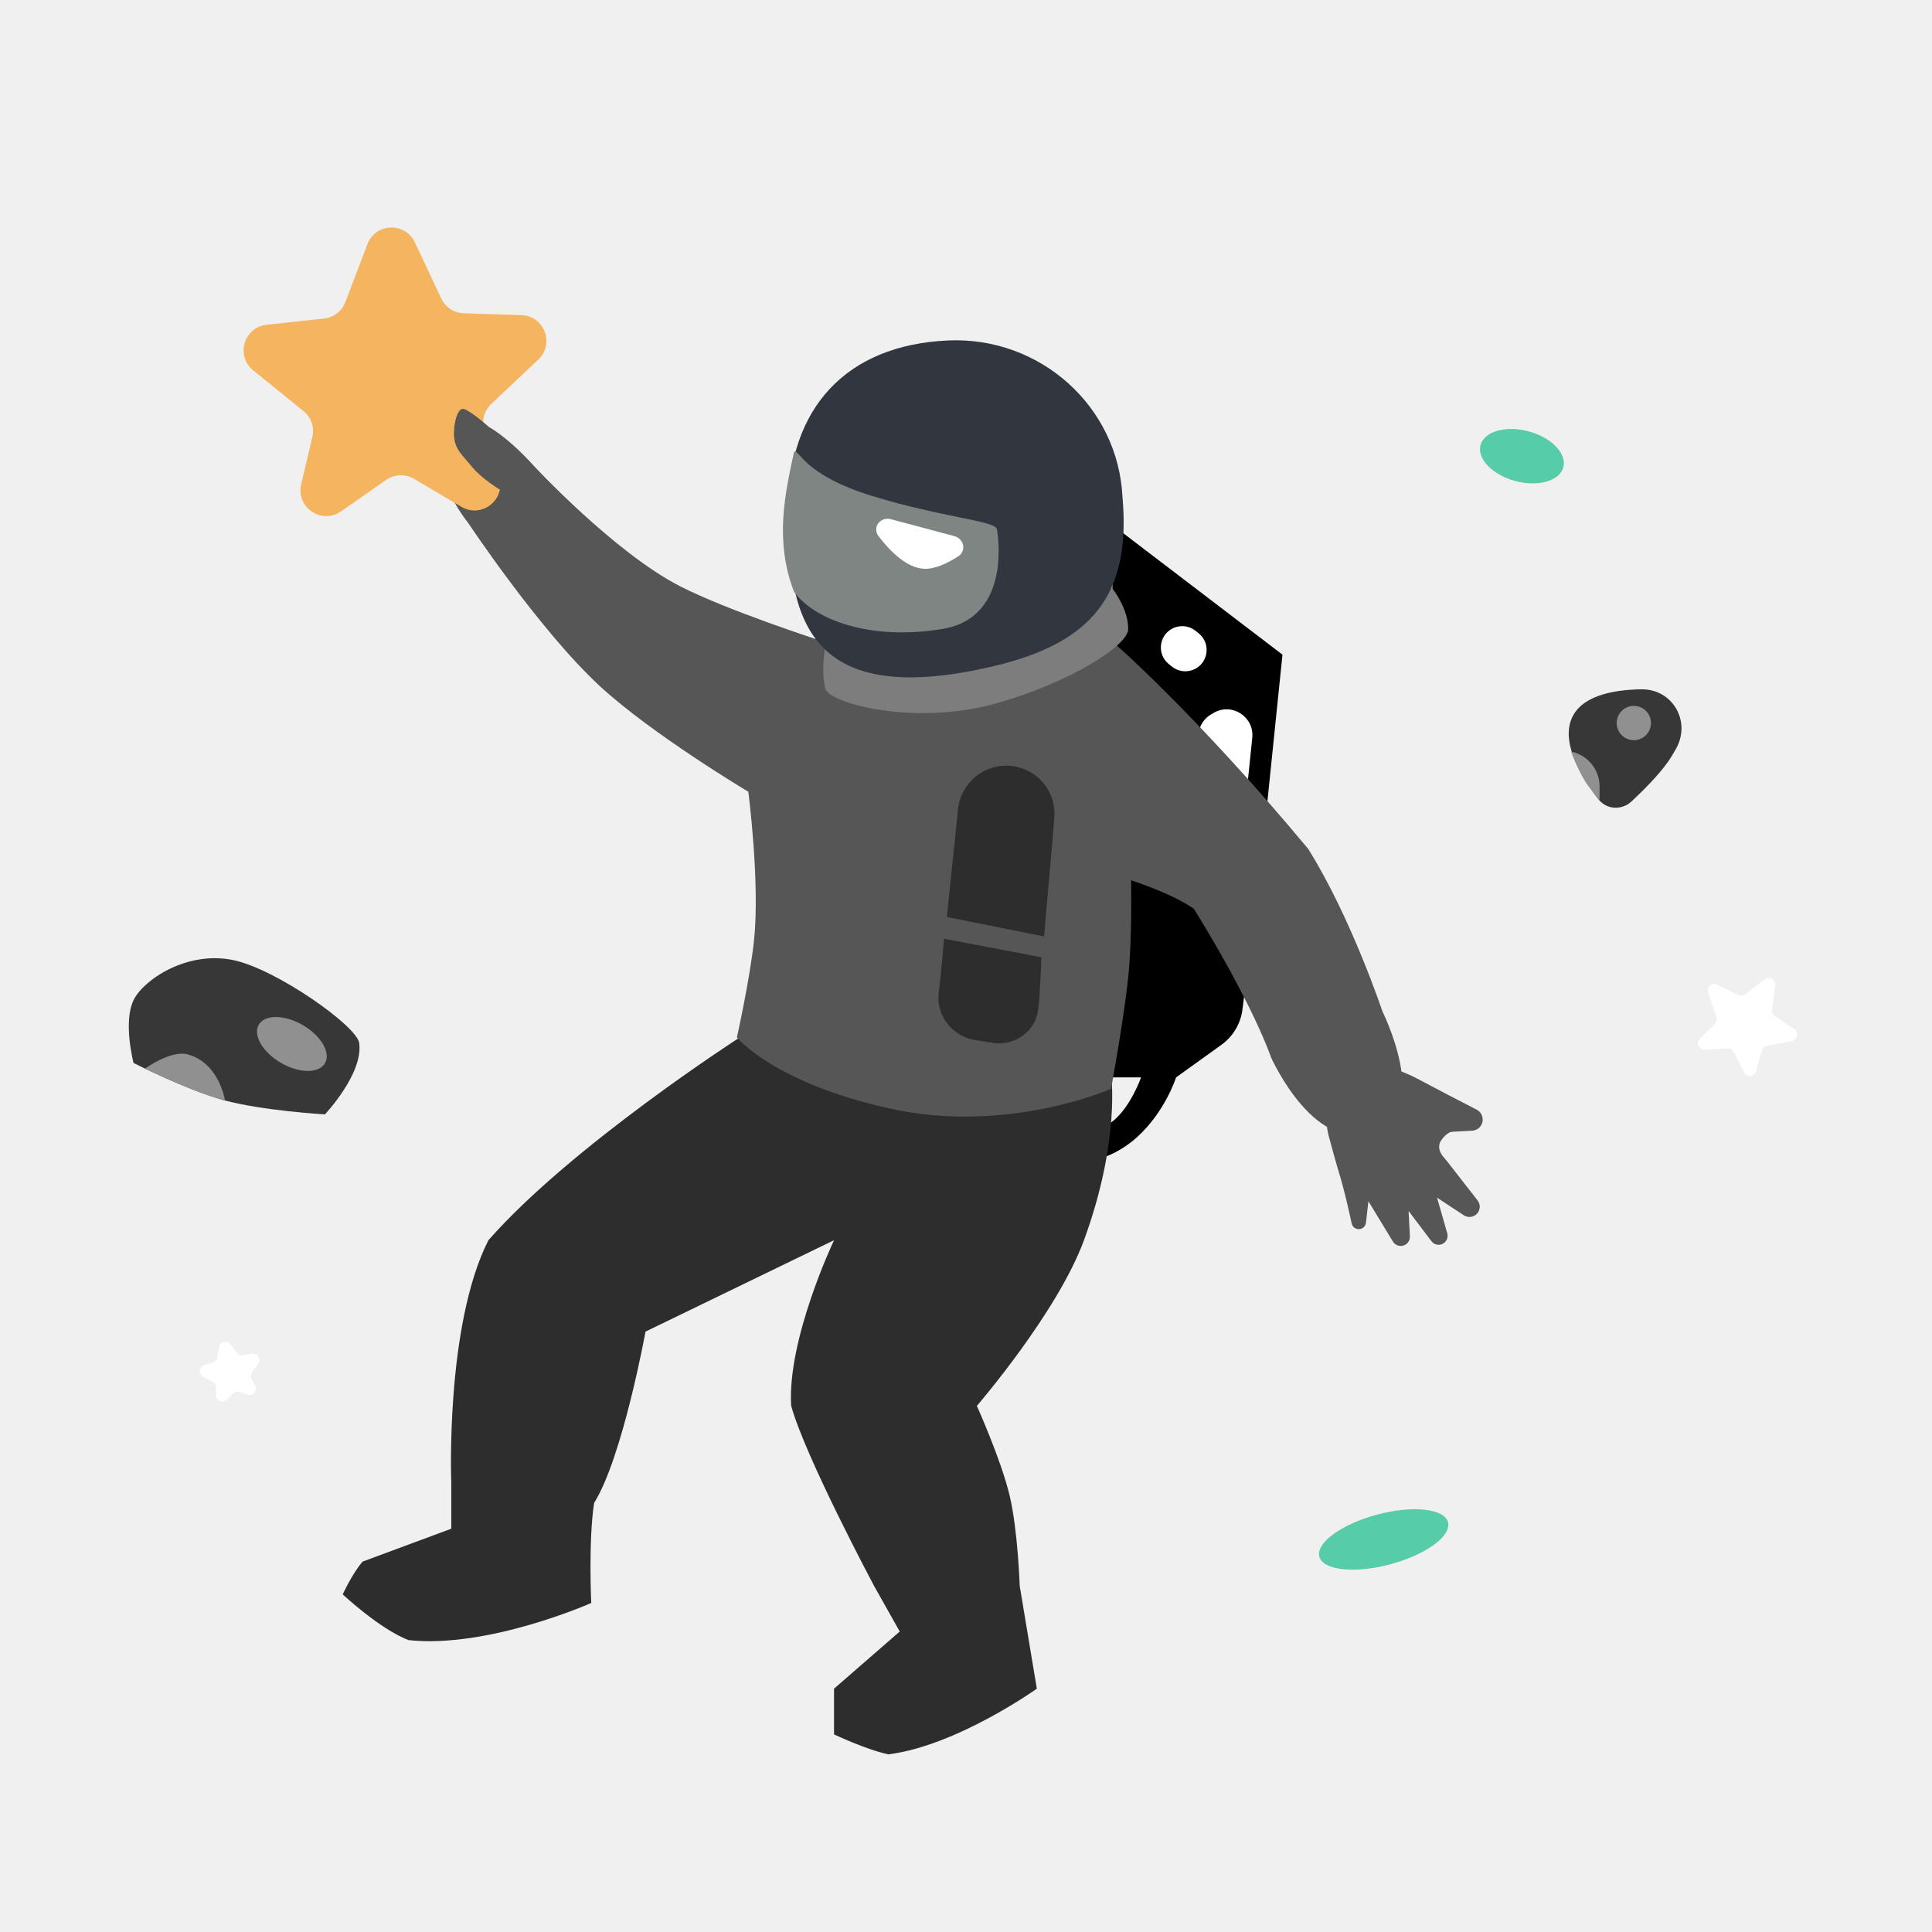
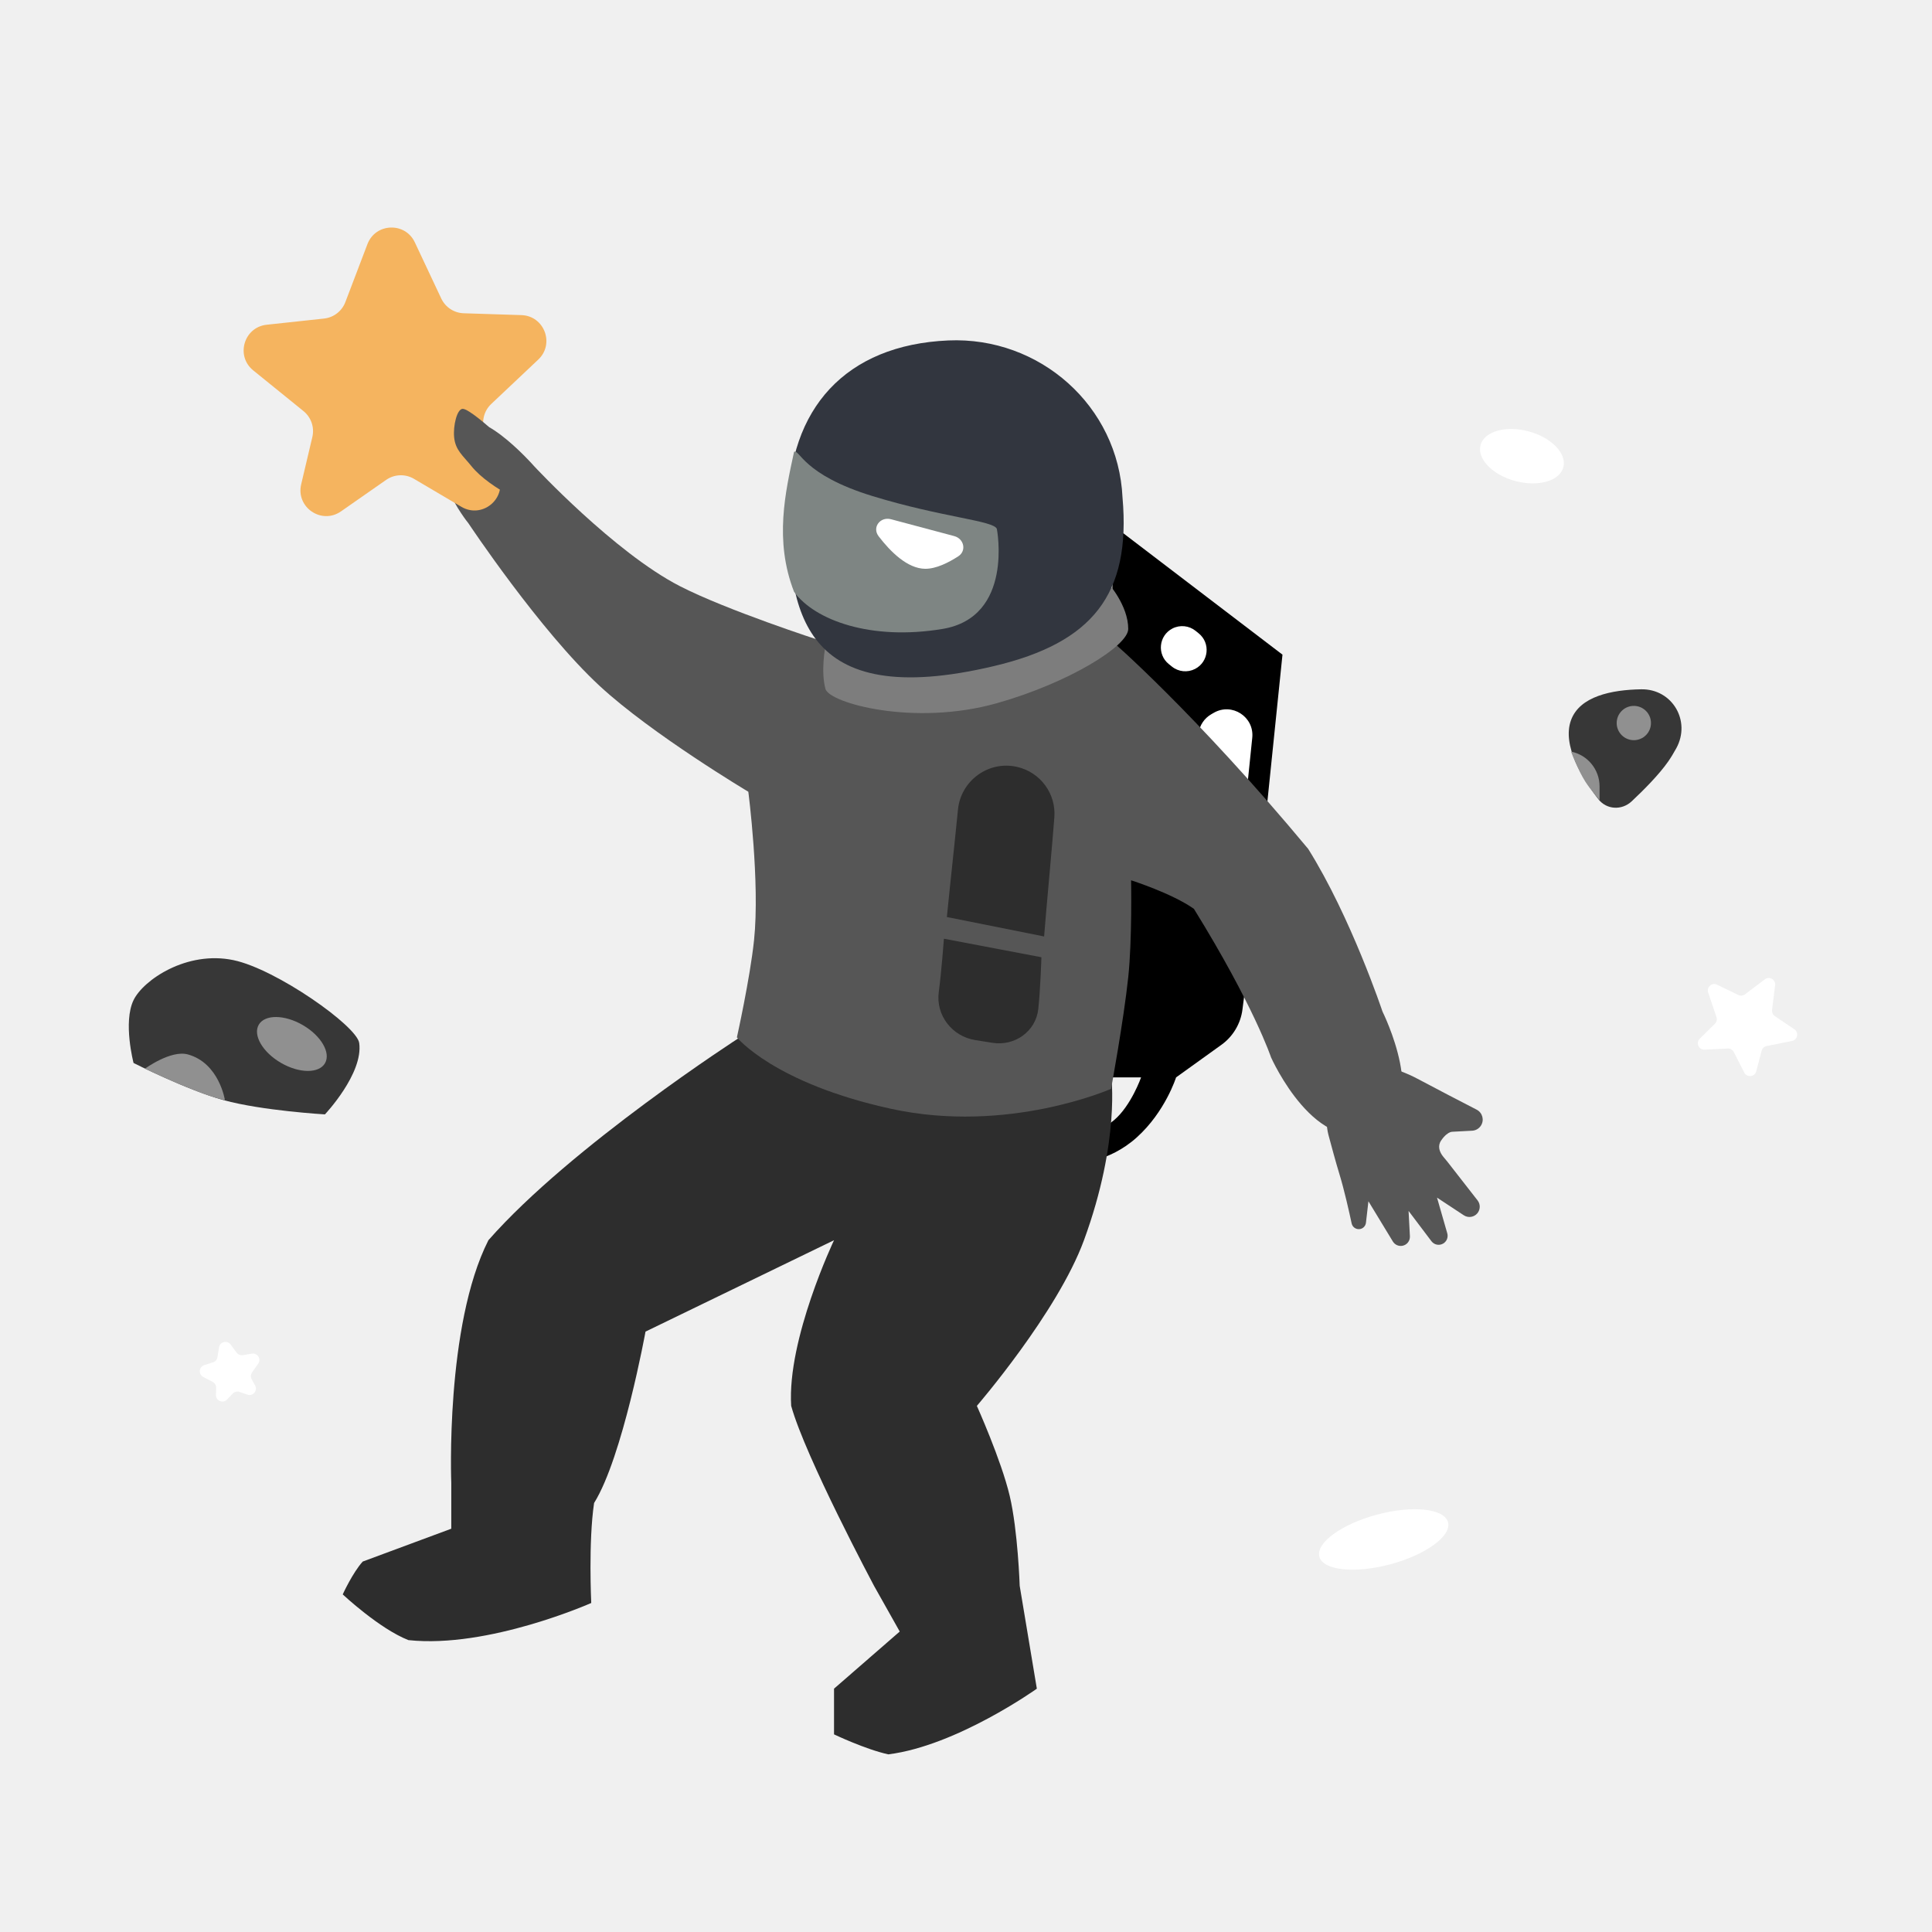
<svg xmlns="http://www.w3.org/2000/svg" width="150" height="150" viewBox="0 0 150 150" fill="none" style="width: 390px; height: 390px;">
  <style>
     .astronaut1-man {animation:astronaut1-man 4s infinite;}
     @keyframes astronaut1-man {
         0%{transform: translate3d(0, -8px, 0);}
         50%{transform: translate3d(0, 8px, 0);}
         100%{transform: translate3d(0, -8px, 0);}
     }

     .astronaut1-right-star {animation:astronaut1-right-star 4s 200ms infinite;}
     .astronaut1-left-star {animation:astronaut1-right-star 4s 400ms infinite;}
     .astronaut1-right-spec {animation:astronaut1-right-star 4s 600ms infinite;}
     .astronaut1-left-spec {animation:astronaut1-right-star 4s 800ms infinite;}
     .astronaut1-bottom-spec {animation:astronaut1-right-star 4s 300ms infinite;}
     .astronaut1-right-rock {animation:astronaut1-right-star 4s 1s infinite;}
     .astronaut1-left-rock {animation:astronaut1-right-star 4s 1200ms infinite;}
     @keyframes astronaut1-right-star {
         0%{transform: translate3d(0, 0, 0);}
         50%{transform: translate3d(0, 10px, 0);}
         100%{transform: translate3d(0, 0, 0);}
     }
     
     @media (prefers-reduced-motion: reduce) {
         .astronaut1-man, .astronaut1-right-star, .astronaut1-left-star, .astronaut1-right-spec, .astronaut1-left-spec, .astronaut1-bottom-spec, .astronaut1-right-rock, .astronaut1-left-rock {
             animation: none;
         }
     }
    </style>
  <g class="astronaut1-man" style="animation-duration: 4s;">
    <path class="fillCls8" d="M86.487 40.847L99.571 50.827L97.908 67.016L96.464 78.374C96.324 79.475 95.733 80.469 94.832 81.117L91.31 83.649C91.31 83.649 90.477 86.31 88.261 88.306C86.045 90.302 83.603 90.302 83.603 90.302V88.084C83.603 88.084 85.154 88.097 86.487 86.975C87.819 85.854 88.593 83.649 88.593 83.649H85.378L86.487 40.847Z" fill="rgba(0,0,0,1)" stroke-width="2px" />
    <path class="fillCls3" d="M37.92 96.29C44.351 88.971 57.436 80.544 57.436 80.544L86.266 83.427C86.266 83.427 87.004 88.528 84.159 96.29C82.1 101.906 75.843 109.152 75.843 109.152C75.843 109.152 77.738 113.365 78.393 116.138C79.03 118.833 79.169 123.124 79.169 123.124L80.5 131.108C80.5 131.108 74.29 135.543 68.968 136.208C67.189 135.818 64.754 134.656 64.754 134.656V131.108L69.855 126.672L67.859 123.124C67.859 123.124 62.536 113.144 61.427 109.152C61.1 103.974 64.754 96.29 64.754 96.29L50.117 103.386C50.117 103.386 48.343 113.144 46.125 116.693C45.675 119.701 45.904 124.455 45.904 124.455C45.904 124.455 37.92 128.003 31.71 127.338C29.45 126.453 26.609 123.789 26.609 123.789C26.609 123.789 27.379 122.103 28.162 121.239L35.037 118.689V115.14C35.037 115.14 34.553 102.932 37.92 96.29Z" fill="rgba(45,45,45,1)" stroke-width="2px" />
    <path class="fillCls9" d="M93.056 56.932C93.136 56.314 93.499 55.769 94.038 55.457L94.233 55.344C95.646 54.526 97.391 55.654 97.225 57.279L96.275 66.541C96.161 67.653 95.157 68.456 94.047 68.323L93.629 68.272C92.526 68.14 91.742 67.133 91.884 66.031L93.056 56.932Z" fill="rgba(255,255,255,1)" stroke-width="2px" />
    <path class="fillCls9" d="M93.068 49.175L92.83 48.982C92.318 48.568 91.61 48.496 91.025 48.798C89.962 49.349 89.815 50.812 90.749 51.562L90.988 51.754C91.499 52.165 92.204 52.235 92.787 51.934C93.848 51.385 93.997 49.927 93.068 49.175Z" fill="rgba(255,255,255,1)" stroke-width="2px" />
    <path class="fillCls2" d="M101.567 65.907C92.696 55.249 86.265 49.718 86.265 49.718H63.644C63.644 49.718 56.431 47.382 52.777 45.504C47.688 42.888 41.467 36.19 41.467 36.19C41.467 36.19 36.589 30.633 35.479 33.528C32.375 35.746 36.366 40.625 36.366 40.625C36.366 40.625 41.907 48.962 46.568 53.266C50.628 57.016 58.1 61.471 58.1 61.471C58.1 61.471 59.015 68.525 58.543 73.004C58.23 75.977 57.212 80.544 57.212 80.544C57.212 80.544 60.096 84.105 69.188 86.088C78.28 88.071 86.264 84.536 86.264 84.536C86.264 84.536 87.234 79.273 87.595 75.887C87.909 72.947 87.817 68.346 87.817 68.346C87.817 68.346 90.988 69.354 92.696 70.564C97.354 78.092 98.684 82.096 98.684 82.096C98.684 82.096 102.235 90.067 106.889 87.64C111.104 86.088 107.336 78.535 107.336 78.535C107.336 78.535 104.895 71.217 101.567 65.907Z" fill="rgba(86,86,86,1)" stroke-width="2px" />
    <path class="fillCls2" d="M106.776 81.977L105.541 79.991L101.765 82.411L102.54 84.245C102.678 84.569 102.772 84.91 102.815 85.259C102.876 85.758 102.962 86.525 103 87.158C103.02 87.487 103.061 87.814 103.145 88.132C103.341 88.869 103.724 90.286 103.99 91.151C104.37 92.383 104.761 94.142 104.941 94.984C105 95.261 105.255 95.452 105.538 95.43C105.806 95.41 106.021 95.202 106.052 94.935L106.244 93.266L108.143 96.392C108.297 96.644 108.59 96.776 108.881 96.723C109.234 96.659 109.484 96.342 109.465 95.984L109.361 94.016L111.137 96.369C111.355 96.657 111.757 96.732 112.063 96.541C112.329 96.376 112.452 96.055 112.366 95.755L111.57 92.984L113.65 94.354C113.986 94.576 114.434 94.512 114.696 94.206C114.941 93.918 114.951 93.497 114.718 93.198L112.377 90.196C112.241 90.021 112.084 89.861 111.959 89.678C111.779 89.414 111.593 88.98 111.89 88.547C112.177 88.128 112.429 87.969 112.583 87.908C112.685 87.868 112.797 87.868 112.906 87.862L114.297 87.788C114.575 87.774 114.829 87.626 114.98 87.391C115.255 86.962 115.101 86.388 114.647 86.154C113.52 85.573 111.501 84.528 110.06 83.758C109.327 83.366 108.613 83.105 108.086 82.943C107.552 82.779 107.071 82.452 106.776 81.977Z" fill="rgba(86,86,86,1)" stroke-width="2px" />
    <path class="fillCls3" d="M73.514 71.199L81.064 72.707C81.064 72.707 81.353 69.204 81.565 66.937C81.662 65.896 81.767 64.619 81.859 63.463C82.003 61.629 80.783 59.97 78.993 59.548C76.767 59.022 74.594 60.595 74.375 62.871C74.293 63.722 74.207 64.579 74.126 65.318C73.874 67.631 73.514 71.199 73.514 71.199Z" fill="rgba(45,45,45,1)" stroke-width="2px" />
    <path class="fillCls3" d="M80.855 74.32L73.286 72.882C73.286 72.882 73.099 75.421 72.885 77.024C72.645 78.829 73.925 80.47 75.723 80.753L77.066 80.965C78.782 81.236 80.423 80.074 80.611 78.347C80.781 76.782 80.855 74.32 80.855 74.32Z" fill="rgba(45,45,45,1)" stroke-width="2px" />
    <path class="fillCls7" d="M87.596 48.831C87.596 47.004 86.044 45.282 86.044 45.282C86.044 45.282 81.186 50.305 76.73 51.492C71.933 52.769 64.088 50.161 64.088 50.161C64.088 50.161 63.705 52.066 64.088 53.488C64.384 54.584 70.965 56.411 77.395 54.597C82.941 53.032 87.596 50.161 87.596 48.831Z" fill="rgba(125,125,125,1)" stroke-width="2px" />
    <path class="fillCls4" d="M87.152 38.629C86.825 31.523 80.731 26.122 73.624 26.432C65.641 26.78 61.205 31.754 61.205 39.516C61.205 47.278 62.092 55.288 77.173 51.714C84.808 49.904 87.818 46.169 87.152 38.629Z" fill="rgba(50,54,63,1)" stroke-width="2px" />
    <path class="fillCls5" d="M73.183 48.83C78.727 47.906 77.396 41.068 77.396 41.068C77.173 40.417 73.183 40.182 67.749 38.518C62.316 36.855 62.093 34.859 61.65 35.081C60.984 38.186 60.097 41.956 61.65 45.947C63.26 48.165 67.638 49.755 73.183 48.83Z" fill="rgba(126,133,131,1)" stroke-width="2px" />
    <path class="fillCls6" d="M74.085 41.622L69.18 40.314C68.337 40.09 67.688 40.946 68.218 41.638C69.134 42.834 70.454 44.151 71.835 44.161C72.675 44.166 73.631 43.69 74.398 43.193C75.06 42.765 74.847 41.825 74.085 41.622Z" fill="rgba(255,255,255,1)" stroke-width="2px" />
    <path class="fillCls1" d="M28.528 18.954C29.156 17.305 31.456 17.218 32.207 18.815L34.258 23.174C34.578 23.855 35.252 24.298 36.004 24.322L40.482 24.465C42.26 24.521 43.085 26.697 41.791 27.918L38.139 31.365C37.58 31.892 37.373 32.693 37.605 33.425L38.747 37.023C39.302 38.773 37.405 40.283 35.824 39.35L32.142 37.177C31.468 36.779 30.623 36.811 29.981 37.258L26.474 39.704C24.968 40.754 22.962 39.391 23.383 37.605L24.25 33.931C24.427 33.183 24.159 32.401 23.562 31.917L19.66 28.756C18.277 27.636 18.935 25.404 20.704 25.213L25.159 24.733C25.906 24.652 26.545 24.159 26.813 23.456L28.528 18.954Z" fill="rgba(245,180,95,1)" stroke-width="2px" />
    <path class="fillCls2" d="M35.925 31.742C36.369 31.742 37.921 33.117 37.921 33.117L41.691 39.504C41.691 39.504 38.075 38.035 36.59 36.177C35.96 35.388 35.361 34.964 35.26 33.959C35.169 33.06 35.481 31.742 35.925 31.742Z" fill="rgba(86,86,86,1)" stroke-width="2px" />
  </g>
  <path class="astronaut1-right-star fill1" d="M137.023 76.034C137.375 75.767 137.875 76.056 137.821 76.494L137.581 78.414C137.558 78.6 137.642 78.785 137.798 78.89L139.314 79.913C139.682 80.162 139.568 80.731 139.133 80.818L137.158 81.215C136.97 81.252 136.821 81.393 136.772 81.578L136.355 83.173C136.239 83.618 135.636 83.683 135.427 83.275L134.609 81.678C134.519 81.503 134.335 81.397 134.139 81.407L132.348 81.497C131.889 81.52 131.644 80.965 131.971 80.642L133.144 79.484C133.28 79.349 133.328 79.149 133.266 78.968L132.622 77.059C132.48 76.638 132.916 76.255 133.315 76.45L134.959 77.251C135.129 77.334 135.33 77.314 135.48 77.201L137.023 76.034Z" fill="#fff" stroke-width="2px" style="animation-duration: 4s;" />
  <path class="astronaut1-left-star fill1" d="M17.008 104.603C17.08 104.167 17.641 104.031 17.904 104.387L18.37 105.017C18.482 105.168 18.669 105.244 18.855 105.213L19.555 105.095C19.993 105.021 20.302 105.512 20.047 105.875L19.57 106.555C19.46 106.712 19.449 106.917 19.541 107.084L19.807 107.566C20.03 107.967 19.638 108.431 19.205 108.279L18.598 108.067C18.413 108.002 18.206 108.052 18.071 108.195L17.628 108.66C17.312 108.993 16.752 108.759 16.766 108.3L16.783 107.751C16.789 107.56 16.685 107.382 16.516 107.293L15.78 106.906C15.388 106.699 15.439 106.121 15.862 105.987L16.539 105.772C16.718 105.715 16.851 105.562 16.881 105.376L17.008 104.603Z" fill="#fff" stroke-width="2px" style="animation-duration: 4s;" />
  <g class="astronaut1-right-rock" style="animation-duration: 4s;">
    <path class="fillCls10" d="M121.972 55.915C121.259 57.878 122.872 60.468 124.093 62.045C124.734 62.873 125.917 62.932 126.681 62.216C127.615 61.34 128.804 60.146 129.513 59.13C129.73 58.819 129.943 58.466 130.147 58.094C131.306 55.977 129.838 53.477 127.425 53.517C125.113 53.555 122.647 54.06 121.972 55.915Z" fill="rgba(55,55,55,1)" stroke-width="2px" />
    <path class="fillCls11" d="M124.19 61.059V62.124C124.19 62.124 123.464 61.281 123.082 60.683C122.539 59.834 121.973 58.354 121.973 58.354C123.262 58.612 124.19 59.744 124.19 61.059Z" fill="rgba(144,144,144,1)" stroke-width="2px" />
    <circle class="fillCls11" cx="126.85" cy="56.136" r="1.331" fill="rgba(144,144,144,1)" stroke-width="2px" />
  </g>
-   <ellipse class="astronaut1-right-spec fill10" cx="118.163" cy="35.418" rx="3.327" ry="1.996" transform="rotate(15 118.163 35.4177)" fill="#56CCA9" style="animation-duration: 4s;" />
-   <ellipse class="astronaut1-bottom-spec fill10" cx="107.429" cy="119.523" rx="5.171" ry="1.996" transform="rotate(-15 107.429 119.523)" fill="#56CCA9" style="animation-duration: 4s;" />
+   <ellipse class="astronaut1-right-spec fill10" cx="118.163" cy="35.418" rx="3.327" ry="1.996" transform="rotate(15 118.163 35.4177)" fill="#fff" style="animation-duration: 4s;" />
+   <ellipse class="astronaut1-bottom-spec fill10" cx="107.429" cy="119.523" rx="5.171" ry="1.996" transform="rotate(-15 107.429 119.523)" fill="#fff" style="animation-duration: 4s;" />
  <g class="astronaut1-left-rock fill1" style="animation-duration: 4s;">
    <path class="fillCls10" d="M10.369 77.65C9.539 79.366 10.369 82.529 10.369 82.529C10.369 82.529 14.509 84.628 17.355 85.412C20.348 86.237 25.227 86.521 25.227 86.521C25.227 86.521 28.22 83.356 27.889 80.977C27.703 79.647 21.436 75.24 18.131 74.546C14.486 73.78 11.119 76.098 10.369 77.65Z" fill="rgba(55,55,55,1)" stroke-width="2px" />
    <path class="fillCls11" d="M14.581 81.864C13.259 81.504 11.254 82.973 11.254 82.973C11.254 82.973 13.387 83.993 14.802 84.525C16.355 85.191 17.463 85.412 17.463 85.412C17.463 85.412 17.02 82.53 14.581 81.864Z" fill="rgba(144,144,144,1)" stroke-width="2px" />
    <ellipse class="fillCls11" cx="22.661" cy="81.054" rx="2.974" ry="1.694" transform="rotate(30.2019 22.6611 81.0543)" fill="rgba(144,144,144,1)" />
  </g>
</svg>
